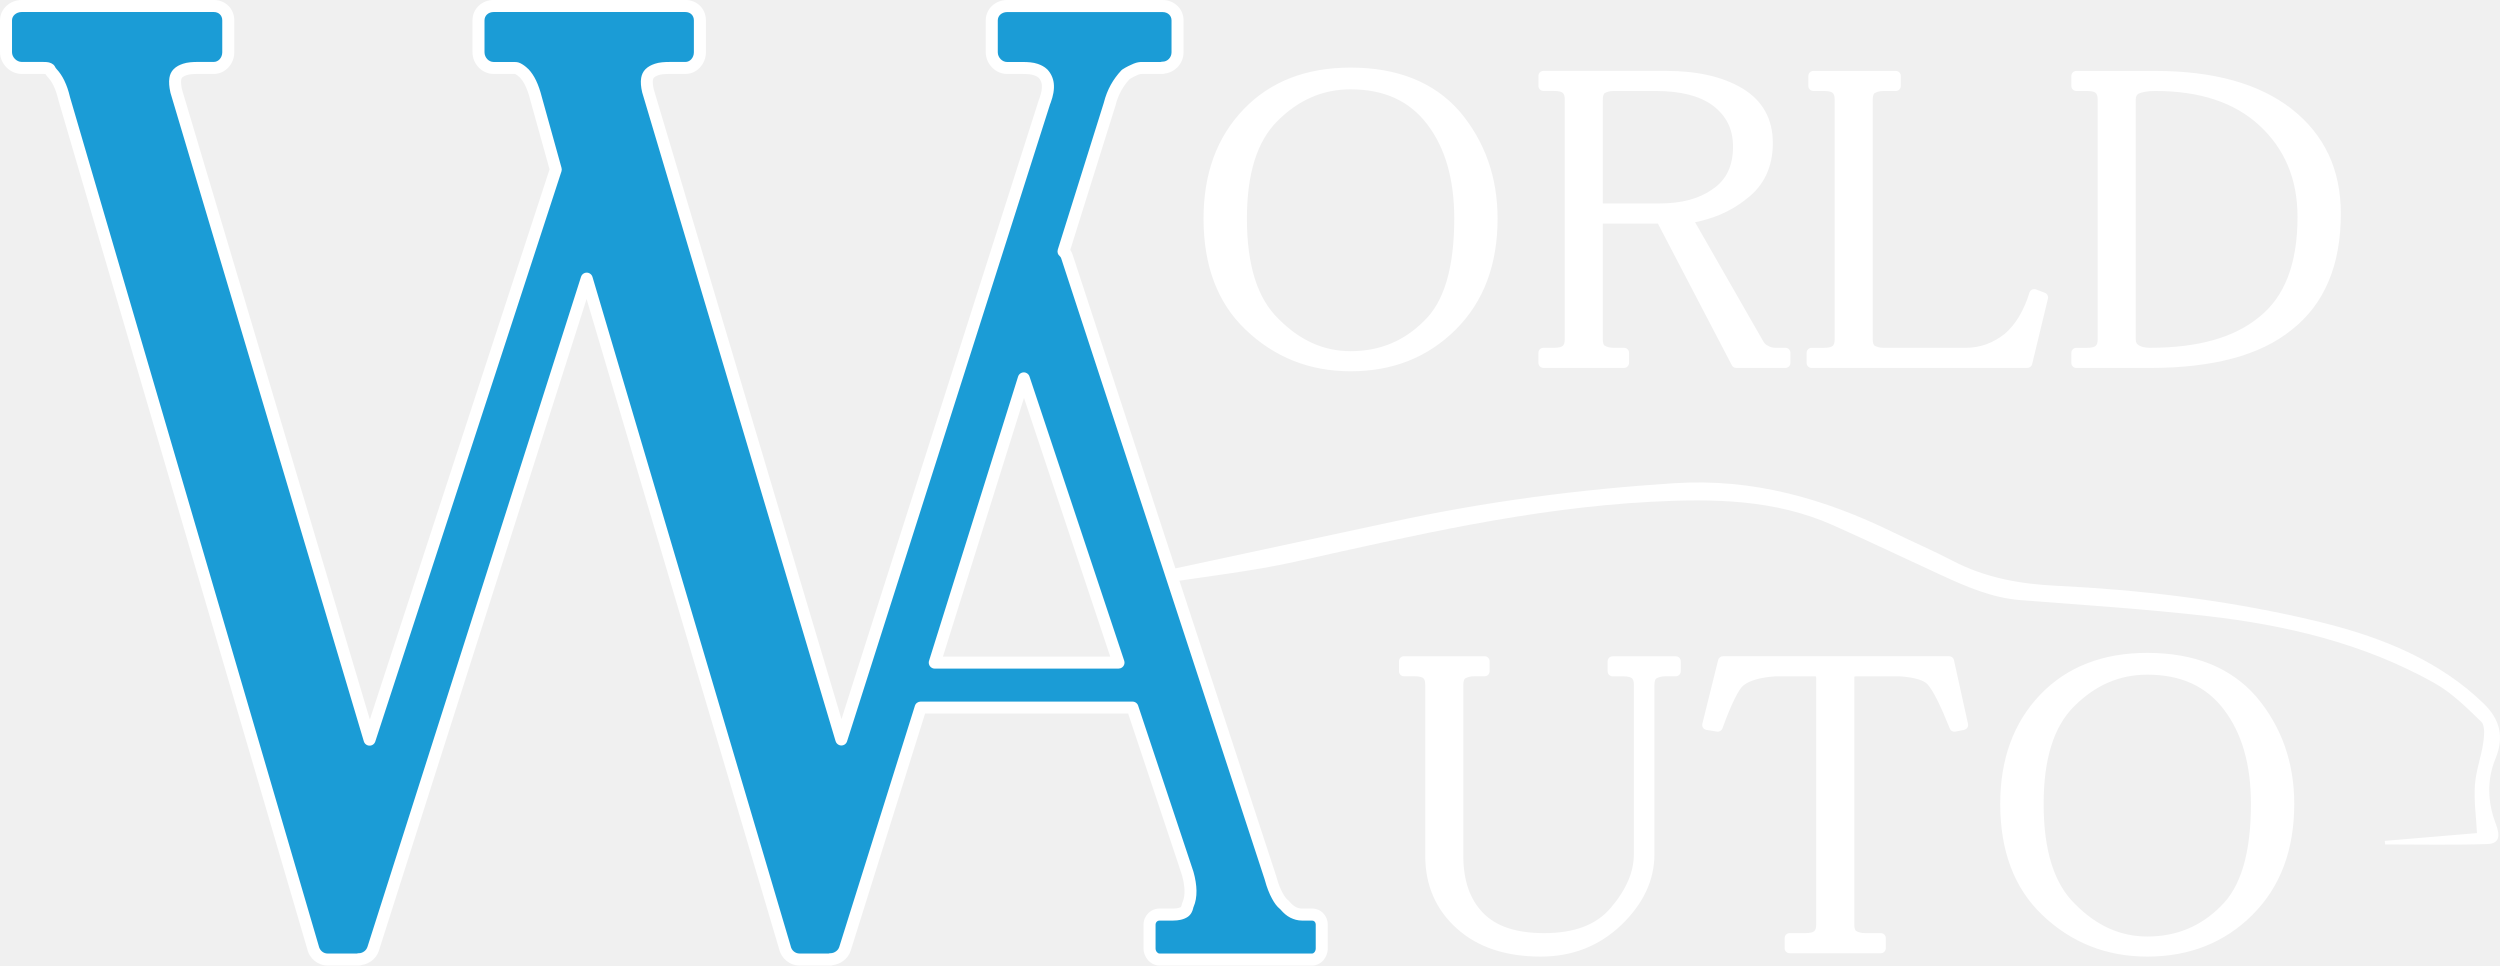
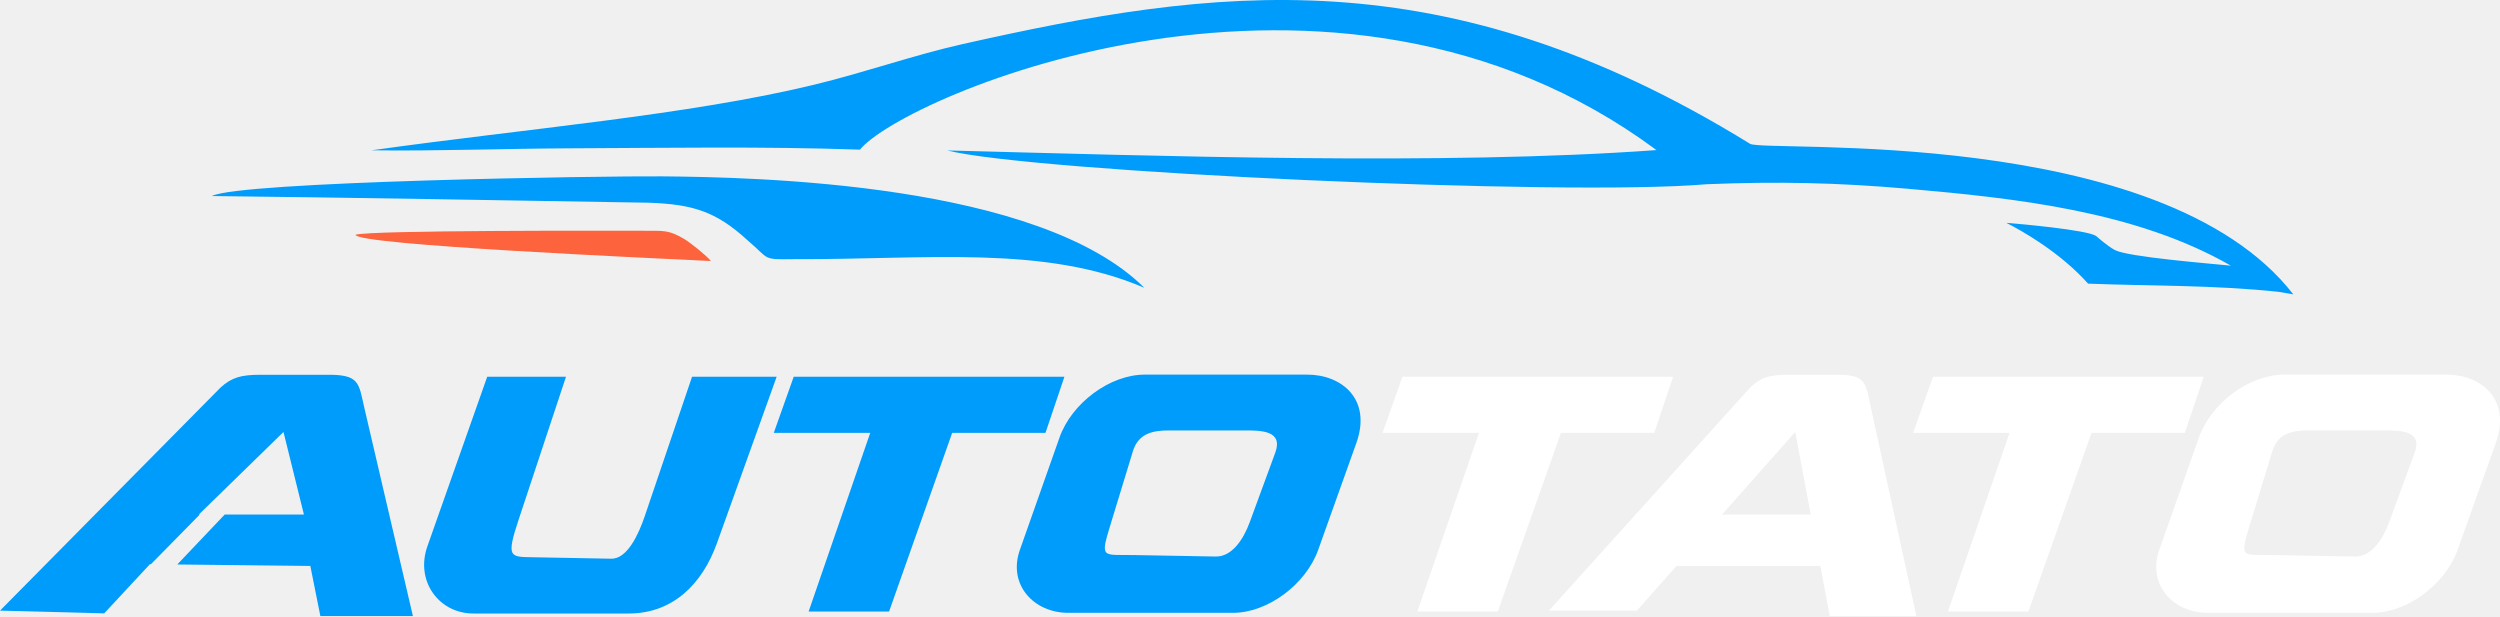
- <svg xmlns="http://www.w3.org/2000/svg" version="1.1" id="Слой_1" x="0px" y="0px" viewBox="-5117.4 -2037.2 12279.5 4742.5" enable-background="new -5117.4 -2037.2 12279.5 4742.5" xml:space="preserve">
-   <path fill="#FFFFFF" d="M617.9,762.8c368.1-79.7,736.7-157.1,1104.8-237.1c456.7-99.3,917.2-159.5,1383.9-189.5  c386.5-24.8,735.7,75.4,1076,241.7c96.8,47.3,196,89.7,291.4,139.6c161.6,84.5,334.2,114.2,513.2,122.8  c403,19.4,802.9,67.3,1197.2,155.7c257.4,57.7,508.9,135.4,731.2,287.1c59.8,40.8,117,87.2,168.8,138c76,74.4,99.7,160.9,55.6,267.9  c-43,104.2-39.3,214.4,1.6,320.9c23.8,62,15.5,96.6-41.1,98.6c-167.3,5.7-335,2-502.5,2c-0.7-5.8-1.4-11.7-2-17.5  c150.9-12.7,301.9-25.4,453.1-38.2c-4.3-81.1-15.5-158.8-10.3-235.4c4.8-69.7,30.6-137.6,40.9-207.2c5.1-34.2,9.6-85.2-9.1-103.5  c-71.7-70.2-145.9-143.4-231.9-191.6c-347-194.4-726.7-283.9-1115.8-328.4c-304.3-34.8-610.3-54.5-915.8-78.2  c-140.8-11-267-66.4-392.8-124.3c-175.7-80.8-350.1-164.3-526.6-243c-287.4-128.1-589.5-132-896.3-115.7  c-593.5,31.5-1169.1,166.2-1746.8,294.3c-215.1,47.7-435.3,71.5-659.5,107.2L617.9,762.8L617.9,762.8z" />
-   <path fill="#FFFFFF" d="M3113.5,1284.6h-51.8c-9.4,0-18,1.1-25.7,3.2c-6.7,1.9-13,4.5-19,8c-2.3,2.6-4,5.8-5.3,9.5l0,0.1  c-1.9,5.5-2.9,12.4-2.9,20.7v832.4c0,64-13.8,125.1-41.2,183.5c-27.2,57.8-67.7,112.4-121.4,164c-54,51.7-114.1,90.5-180.3,116.5  c-66.1,25.9-137.9,38.9-215.5,38.9c-85.7,0-163-11.5-231.7-34.3c-69.3-23.1-129.5-57.7-180.8-104l0,0.1  c-51.4-46.3-90.1-99.3-116-159c-25.9-59.6-38.8-125.4-38.8-197.3v-840.9c0-8.5-1-15.4-2.8-21c-1.5-4.3-3.6-7.9-6.3-10.7  c-3-2.7-7.5-4.9-13.5-6.6c-7.8-2.1-17.8-3.2-30.3-3.2h-51.5c-13.6,0-24.6-11-24.6-24.6v-49.2c0-13.6,11-24.6,24.6-24.6h396  c13.6,0,24.6,11,24.6,24.6v49.2c0,13.6-11,24.6-24.6,24.6H2123c-9.4,0-18,1.1-25.7,3.2c-6.7,1.9-13,4.5-19,8c-2.3,2.6-4,5.8-5.3,9.5  c-1.9,5.5-2.9,12.4-2.9,20.8V2167c0,60.5,8.2,114.1,24.5,160.8c16.1,46,40.1,85.5,72.1,118.6l0.1,0.1c31.6,32.8,72,57.6,121.3,74.2  c50.4,17,110.3,25.5,179.5,25.5c74.5,0,139-10.5,193.6-31.3c53.4-20.5,97.4-51.1,131.9-91.8l0.7-0.7c38.3-44.6,66.9-89,85.9-133.3  c18.8-43.5,28.1-87,28.1-130.4v-832.4c0-8.5-1-15.4-2.8-21c-1.5-4.3-3.6-7.9-6.3-10.7c-3-2.7-7.5-4.9-13.5-6.6  c-7.7-2.1-17.7-3.2-29.9-3.2h-51.8c-13.6,0-24.6-11-24.6-24.6v-49.2c0-13.6,11-24.6,24.6-24.6h310.1c13.6,0,24.6,11,24.6,24.6v49.2  C3138.1,1273.6,3127.1,1284.6,3113.5,1284.6L3113.5,1284.6L3113.5,1284.6z M4530.1,1547.9L4530.1,1547.9l-43,8.5  c-12.4,2.4-24.5-5-28.2-16.8c-22.3-55.8-42.5-101.8-60.8-138.1c-17.8-35.5-33.3-60.7-46.3-75.7l-0.9-1.1  c-8.5-9.7-23.1-17.9-43.8-24.5c-23.6-7.5-54.3-12.7-92-15.4h-215c-4.7,0-7.5,0.5-8.5,1.3c-0.7,0.8-1,3.2-1,7.1V2505  c0,8.3,0.9,15.3,2.8,20.8c1.2,3.6,2.8,6.7,4.8,9c6,3.5,12.5,6.3,19.3,8.1c7.7,2.1,16.3,3.2,25.7,3.2h77.5c13.6,0,24.6,11,24.6,24.6  v49.6c0,13.6-11,24.6-24.6,24.6H3673c-13.6,0-24.6-11-24.6-24.6v-49.6c0-13.6,11-24.6,24.6-24.6h77.5c12.3,0,22.3-1.1,29.9-3.2  c6.1-1.7,10.7-3.9,13.6-6.7c2.8-2.8,5-6.4,6.5-10.7c1.9-5.5,2.9-12.3,2.9-20.6V1293.1c0-4-0.4-6.3-1.1-7l-0.3-0.3  c-1.3-0.8-4.1-1.1-8.5-1.1h-189.3c-38,2.7-70.4,7.9-96.9,15.5v0.1c-25.6,7.3-45.7,16.9-60.4,28.5l-1,0.7  c-11.3,9.1-25.2,30.2-41.8,63.3c-18.1,36-38.5,85.3-61.2,147.7c-4.1,11.3-15.6,17.7-27,15.8l-51.8-8.4  c-13.4-2.2-22.5-14.8-20.3-28.2l0.4-1.9l77.5-313c2.8-11.2,12.8-18.7,23.8-18.7v-0.1h1110.6c12.5,0,22.9,9.4,24.4,21.5l68.6,310.8  c2.9,13.2-5.5,26.3-18.7,29.2L4530.1,1547.9L4530.1,1547.9L4530.1,1547.9L4530.1,1547.9z M5964.8,1384.5L5964.8,1384.5  c62.2,73.7,108.9,154.5,140,242.5c31.1,87.9,46.7,182.8,46.7,284.3c0,112.7-17,214.5-51,305.3c-34.2,91.3-85.6,171.2-154.3,239.6  l0.1,0c-68.3,68.3-145.7,119.5-232.2,153.9c-86.3,34.2-181.1,51.3-284.5,51.3c-100.5,0-193.9-17.2-280.2-51.4  c-86.2-34.2-164.9-85.4-236-153.5c-68.8-65.7-120.5-144.3-154.8-235.7c-34.2-90.8-51.3-194-51.3-309.6c0-109.9,16.3-209.5,49-299  c32.8-89.8,82-169,147.5-237.4c65.7-68.5,142.5-119.9,230.7-154.1c87.6-34.1,186-51.1,295.1-51.1c114.9,0,217,17.8,306.1,53.3  c89.8,35.8,166,89.5,228.8,161.2L5964.8,1384.5L5964.8,1384.5L5964.8,1384.5z M5791.3,2413.1L5791.3,2413.1  c48.5-46.6,85.1-111.2,109.8-193.7c25.1-84.2,37.7-186.8,37.7-308.1c0-96.8-11.1-183.9-33.4-261.2c-22.1-76.6-55.2-143.9-99.3-201.8  l-0.9-1.3c-43.3-56.6-95.8-99-157.6-127.4c-62.6-28.7-135.3-43-218-43c-68.5,0-132.7,13-192.5,39.1  c-60.2,26.2-116.5,65.7-168.8,118.5c-49,49.3-85.7,113.3-110.3,191.9c-25,79.9-37.5,175-37.5,285.3c0,115.8,13.2,215,39.6,297.5  c25.9,81.1,64.7,146.4,116.3,195.8l0.7,0.7c52.3,52.8,107.9,92.2,166.8,118.4c58.4,26,120.4,39,185.9,39  c71.4,0,137.1-12.5,197.1-37.3c60.1-24.8,114.9-62.2,164.3-112L5791.3,2413.1z" />
-   <path fill="#FFFFFF" d="M2051.7-1490.4c62.2,73.7,108.8,154.6,140,242.5c31.1,87.9,46.7,182.8,46.7,284.3c0,112.7-17,214.5-51,305.3  c-34.3,91.3-85.6,171.1-154.3,239.6l0,0c-68.3,68.2-145.6,119.5-232.2,153.9c-86.3,34.2-181.1,51.3-284.5,51.3  c-100.4,0-193.8-17.1-280-51.3c-86.3-34.2-165-85.4-236.1-153.5C931.4-484,879.8-562.6,845.4-654c-34.2-90.8-51.3-194-51.3-309.6  c0-220.7,65.5-399.8,196.5-536.4c65.7-68.5,142.5-119.9,230.6-154.1c87.7-34.1,186-51.1,295.1-51.1c114.9,0,217,17.8,306.2,53.4  c89.8,35.8,166,89.5,228.8,161.2L2051.7-1490.4L2051.7-1490.4z M1878.2-461.8L1878.2-461.8c48.5-46.6,85.1-111.2,109.7-193.7  c25.1-84.2,37.7-186.8,37.7-308.1c0-96.8-11.1-184-33.4-261.2c-22-76.6-55.2-143.9-99.3-201.8l-1-1.3  c-43.2-56.6-95.8-99-157.5-127.4c-62.7-28.7-135.3-43.1-218-43.1c-68.5,0-132.7,13-192.5,39.1c-60.3,26.2-116.5,65.8-168.9,118.6  c-48.9,49.3-85.7,113.3-110.3,191.8c-25,79.9-37.5,175-37.5,285.3c0,115.8,13.2,215,39.6,297.5c26,81.1,64.7,146.3,116.3,195.7  l0.6,0.7c52.4,52.8,108,92.2,166.8,118.4c58.4,26,120.4,39,185.9,39c71.4,0,137.2-12.4,197.2-37.2c60.1-24.8,114.9-62.2,164.2-112  L1878.2-461.8L1878.2-461.8z M3652.1-230L3652.1-230h-241.4c-10.3,0-19.1-6.3-22.8-15.3l-362-693.7h-270.7v569  c0,8.4,0.9,15.3,2.8,20.7c1.2,3.6,3,6.7,5.2,9.1c6,3.5,12.4,6.3,19.2,8.1c7.7,2.1,16.3,3.2,25.8,3.2h51.4c13.6,0,24.6,11,24.6,24.6  v49.6c0,13.6-11,24.6-24.6,24.6h-396c-13.6,0-24.6-11-24.6-24.6v-49.6c0-13.6,11-24.6,24.6-24.6h51.8c12.3,0,22.4-1.1,30.1-3.2  c6-1.7,10.5-3.8,13.2-6.4l1-0.9c2.4-2.6,4.4-6,5.8-10.1c1.9-5.5,2.9-12.4,2.9-20.6v-1178.8c0-8.4-1-15.3-2.9-20.8  c-1.6-4.5-3.9-8.3-6.8-11.2c-2.7-2.6-7.1-4.8-13.1-6.4c-7.7-2.1-17.8-3.2-30.1-3.2h-51.8c-13.6,0-24.6-11-24.6-24.6v-49.3  c0-13.6,11-24.6,24.6-24.6h602.9c76.2,0,145.4,7.1,207.6,21.3c62.8,14.3,118.3,35.8,166.5,64.6c49.6,29.7,87,67.1,112.1,112.1  c25.1,45,37.6,97.1,37.6,156.2c0,58.6-10.8,110.9-32.5,156.9c-21.6,45.9-54,85.2-97.2,117.8c-39.2,31.8-82.8,57.7-130.9,77.8  c-37.8,15.8-78.3,28-121.4,36.7l327.2,571.3c0.5,0.8,0.9,1.7,1.3,2.5c4.6,8.6,9.1,15.6,13.5,20.9c3.3,4,6.1,6.6,8.4,7.6  c1.3,0.6,2.5,1.3,3.6,2.1c13,8,25.6,12.2,37.9,12.2h51.8c13.6,0,24.6,11,24.6,24.6v49.6C3676.7-241,3665.7-230,3652.1-230  L3652.1-230L3652.1-230z M3293.9-1107.8L3293.9-1107.8c33.6-22.2,58.8-50.5,75.5-84.9c17-35,25.5-76.8,25.5-125.3  c0-42.8-8.5-80.9-25.3-114.5c-16.9-33.5-42.4-63-76.4-88.2l0,0c-31.9-22.9-70.8-40.2-116.6-51.8c-46.8-11.8-100.7-17.8-161.8-17.8  h-206.5c-9.5,0-18.1,1.1-25.8,3.2c-6.8,1.9-13.1,4.5-19,8c-2.3,2.7-4,5.8-5.3,9.4c-1.9,5.4-2.8,12.4-2.8,20.9v511h276.6  c55.4,0,105-5.9,148.8-17.7c43.1-11.6,80.6-28.9,112.4-51.8L3293.9-1107.8z M4941.2-568.7L4941.2-568.7l-77.1,319.9  c-2.8,11.2-12.8,18.8-23.8,18.8v0.1H3781c-13.6,0-24.6-11-24.6-24.6v-49.6c0-13.6,11-24.6,24.6-24.6h60.3c12.3,0,22.3-1.1,30.1-3.2  c6-1.7,10.4-3.8,13.1-6.4l1-0.9c2.4-2.6,4.4-6,5.8-10.1c1.9-5.5,2.9-12.4,2.9-20.6v-1178.8c0-8.4-1-15.3-2.9-20.8  c-1.6-4.5-3.9-8.3-6.8-11.2c-2.8-2.6-7.1-4.8-13.1-6.4c-7.8-2.1-17.8-3.2-30.1-3.2h-51.8c-13.6,0-24.6-11-24.6-24.6v-49.3  c0-13.6,11-24.6,24.6-24.6h404.9c13.6,0,24.6,11,24.6,24.6v49.3c0,13.6-11,24.6-24.6,24.6h-60.3c-9.5,0-18.1,1.1-25.8,3.2  c-6.8,1.9-13.2,4.6-19.2,8.1c-2.2,2.5-3.9,5.6-5.2,9.3c-1.9,5.4-2.8,12.4-2.8,20.9v1178.8c0,8.4,0.9,15.3,2.8,20.7  c1.2,3.6,3,6.7,5.2,9.1c6,3.5,12.3,6.3,19.1,8.1c7.7,2.1,16.3,3.2,25.8,3.2h404.5c34.7,0,67.9-5.7,99.6-17  c31.8-11.4,62.5-28.7,92-51.9l0.2-0.1c26.2-22.9,49.3-50.9,69.2-84c20.5-34,37.6-73.4,51.3-118c4-12.9,17.7-20.2,30.7-16.2l44.9,17  C4938.7-594.3,4945-581,4941.2-568.7L4941.2-568.7L4941.2-568.7z M6139.8-1501.1L6139.8-1501.1c79.8,62.6,139.8,136.7,180,222.1  c40.4,85.9,60.5,182.8,60.5,290.8c0,126.8-20,237.8-60.2,332.9c-40.3,95.8-100.9,175.2-181.5,238.3  c-77.3,62.8-174.3,109.7-291,140.8c-115.5,30.8-250.3,46.3-404.5,46.3h-361.9c-13.6,0-24.6-11-24.6-24.6v-49.6  c0-13.6,11-24.6,24.6-24.6h51.8c12.3,0,22.4-1.1,30.1-3.2c6-1.7,10.4-3.8,13.1-6.4l0.1-0.1c2.8-2.8,5.1-6.4,6.7-10.9  c1.9-5.5,2.9-12.4,2.9-20.6v-1178.8c0-8.4-1-15.3-2.9-20.8c-1.6-4.5-3.9-8.3-6.8-11.2c-2.8-2.6-7.1-4.8-13.1-6.4  c-7.7-2.1-17.8-3.2-30.1-3.2h-51.8c-13.6,0-24.6-11-24.6-24.6v-49.3c0-13.6,11-24.6,24.6-24.6h387.6c142.8,0,269.8,15.5,381.1,46.3  c112.3,31.1,208.3,77.8,288.3,140L6139.8-1501.1z M5980.5-481.1L5980.5-481.1c61.7-49.3,108.2-114.2,139.3-194.6  c31.8-82.2,47.8-180.9,47.8-296c0-93-15.8-177.2-47.5-252.3c-31.6-75-79.1-141.5-142.4-199.4l0,0c-60.6-55.3-133.2-97-217.5-124.8  c-85-28.1-182.1-42.1-291.3-42.1c-18.6,0-35,1.3-49.3,3.8l-0.8,0.1c-12.7,2.3-23.5,5.5-32.7,9.5c-4.2,3-7.4,6.5-9.5,10.5  c-2.4,4.6-3.6,10.5-3.6,17.5v1178.8c0,7.1,1.2,12.9,3.5,17.5c2.3,4.3,5.8,8,10.7,11c6.4,4.1,14.1,7.2,23,9.3  c9.4,2.2,20.4,3.4,33,3.4c118.3,0,222.3-12.7,311.9-38.1c88.5-25.1,163-62.7,223.5-112.7L5980.5-481.1L5980.5-481.1L5980.5-481.1z" />
-   <path fill="#1B9CD6" d="M1327.4,2454.9h-49.8c-15.8,0-30.2-4.4-43.2-10.8c-13.5-6.7-26.5-17.8-38.9-32.2c-2.1-2.4-4.4-4.9-6.9-6.9  c-11.2-8.8-22-23.6-32.4-43c-12-22.3-23-48.7-32.9-86.2h0L122.9-777.8c-3.4-10.2-9.3-18.3-16.8-24.2l225.3-718.9  c0.6-1.9,1.2-3.7,1.7-5.7c7.3-29,17.8-55.9,31.5-80.8c12.7-22.8,28.4-44.2,47.1-64.3c18.3-12,35.1-19.7,50.3-26  c12-5,21.6-5.9,28.8-5.9h102.2l-0.2-1.6c40.8,0,73.6-34.6,73.6-75.4v-156.7c0-40.8-32.6-70.6-73.3-70.6h-763.9  c-40.8,0-75.3,29.8-75.3,70.6v156.7c0,40.8,34.5,77,75.3,77h76.1c25.4,0,46.9,1.5,64.6,7.6c14.5,5,26.4,11.1,35.6,20  c13.5,14.3,21.4,32.1,23.7,51c2.8,23.3-2,50.7-14.3,84h0.1l-1.5,2.8l-998.1,3133.2l-949.5-3185.2c-5.7-24.2-7.3-44.1-4.7-59.8  c1.8-10.8,6-19.6,12.7-26.5c8.9-9.2,20.5-14.8,34.8-19.7c17-5.9,38.6-7.3,64.5-7.3h76.1c40.8,0,71.3-36.2,71.3-77v-156.7  c0-40.8-30.6-70.6-71.3-70.6h-942.1c-40.8,0-74.1,29.8-74.1,70.6v156.7c0,40.8,33.3,77,74.1,77h102.1c5.2,0,11,0.1,17.3,3.3  c9.8,5,20.1,12.3,31,23.3l0.2-0.1c11.7,12.4,22.2,27.9,31.5,47.2c10.4,21.5,19.3,47.1,26.8,77.4l0-0.1l96.7,347.6l-914.8,2800.7  l-949.7-3185.4c-5.5-24.8-7.1-45-4.5-60.9c1.7-10.8,5.8-19.4,12.3-26.1c8.9-9.2,20.5-14.7,34.8-19.7c17-5.9,38.6-7.3,64.6-7.3h77.1  c40.8,0,71.3-36.2,71.3-77v-156.7c0-40.8-30.6-70.6-71.3-70.6h-943.2c-40.8,0-77.2,29.8-77.2,70.6v156.7c0,40.8,36.4,77,77.2,77  h102.1c13.8,0,23.7,0.1,30,3.3c2.2,1.2,4,2,5.4,4.2c3.3,6.9,7.6,13.1,13.2,19c11.6,12.4,22.3,28,31.8,47.5  c10.5,21.5,19.3,46.7,26.1,75.9l1.1,4.3l1220.9,4166.1c7.1,33.3,36.8,58.9,72.2,58.9h153.4v-1.7c29.2,0,60-20,70-51.3l1049.1-3291.5  l973.3,3285.8c7.2,33.2,36.7,58.8,72.1,58.8h152.3v-1.5c29.2,0,61-19.9,70.8-51.5l371.6-1184.5H445.1l271,813.9  c17.9,63.8,18.6,114.8,2,153.3c-1.5,3.4-2.6,7-3.4,10.8c-2.3,11.3-7.4,20.8-15.2,25.9c-11.8,7.8-30.1,12.8-54.9,12.8h-66.8  c-26.3,0-48.9,21.1-48.9,50.2v116.2c0,29,22.5,54.5,48.9,54.5h749.6c26.3,0,47.3-25.4,47.3-54.5v-116.2  C1374.7,2476.1,1353.7,2454.9,1327.4,2454.9L1327.4,2454.9z M-526,1217.4L-526,1217.4L-88.6-178.8l465.3,1396.2H-526L-526,1217.4z" />
-   <path fill="#FFFFFF" d="M1327.4,2484.5h-49.8c-10.4,0-20.5-1.5-30.2-4c-9.4-2.5-18.1-5.9-26.2-9.9c-0.6-0.3-1.1-0.6-1.7-0.9  c-8.3-4.3-16.3-9.7-24-16.1c-7.6-6.4-15.1-13.9-22.4-22.4c-0.7-0.8-1.4-1.6-2.1-2.3l-0.6-0.6c-0.4-0.3-0.8-0.6-1.2-1  c-7.3-5.9-14.1-13.2-20.5-21.6c-6.4-8.5-12.6-18.4-18.6-29.7c-6.5-12-12.7-25.2-18.7-40.8c-5.6-14.5-11-30.7-16-49.3  c-0.3-0.9-0.6-1.8-0.8-2.8L94.9-768.5l0,0c-0.8-2.4-1.7-4.3-2.8-5.9c-1.3-1.9-2.7-3.4-4.2-4.6c-9.7-7.8-13.2-20.5-9.7-31.7l-0.1,0  l225.3-718.9c0.2-0.8,0.5-1.5,0.8-2.2l0.1-0.3c0.3-0.8-0.2,0.5,0.3-1.6l0.3-1.1c3.9-15.2,8.6-30,14.2-44.3  c5.7-14.5,12.3-28.6,19.9-42.3c7-12.6,14.8-24.7,23.3-36.3c8.5-11.6,17.9-22.9,28-33.8c1.7-1.8,3.5-3.3,5.4-4.6l0,0  c9.7-6.3,19.5-11.8,29.3-16.7c9.8-4.9,18.2-8.6,25.8-11.8c0.6-0.2,1.1-0.5,1.7-0.6c7.8-3.1,14.6-5,20.6-6c6.8-1.2,12.7-1.6,17.8-1.6  h92.6c1.7-0.6,3.4-1,5.2-1.2c1.4-0.2,2.8-0.3,4.2-0.3v0c12,0,22.8-5.1,30.7-13.2c8.2-8.4,13.3-20.1,13.3-32.7v-156.7  c0-11.8-4.5-21.9-11.9-29c-7.9-7.5-19.1-12-31.9-12h-763.9c-13.1,0-25,4.7-33.4,12.5c-7.6,7.1-12.3,17-12.3,28.5v156.7  c0,12.6,5.5,24.6,14.1,33.5c8.3,8.5,19.6,14,31.6,14h76.1c13.2,0,25.8,0.4,38.2,1.7c13.1,1.4,25.1,3.7,36,7.5c0.5,0.2,1,0.4,1.5,0.5  c8.3,2.9,15.9,6.2,23,10.1c8.1,4.5,15.4,9.7,22,16c0.4,0.4,0.7,0.7,1,1c8.9,9.4,16,20,21.2,31.3c5.4,11.5,8.8,23.8,10.3,36.4  c1.7,14.5,1.1,29.9-1.7,46.7c-2.6,15-7,31-13.2,48.3c-0.7,2.7-1.8,5.2-3.1,7.5L-956.8,1604c-4.9,15.5-21.4,24-36.9,19.1  c-9.6-3-16.6-10.6-19.3-19.6l-0.1,0l-949.5-3185.2c-0.2-0.6-0.3-1.1-0.5-1.7c-3.2-13.5-5.2-26-6.1-37.5c-1-12.2-0.6-23.4,1.1-33.6  c1.3-8.1,3.7-15.7,7-22.7c3.5-7.4,8.1-13.9,13.6-19.6c6.6-6.8,14.1-12.2,22.4-16.8c7.5-4.1,15.3-7.3,23.8-10.2l0.1,0l0-0.1  c10.6-3.7,22.4-5.9,35.5-7.3c12.5-1.3,25.2-1.7,38.6-1.7h76.1c11.3,0,21.3-5,28.7-12.9c8.2-8.9,13.1-21.2,13.1-34.5v-156.7  c0-12.1-4.3-22.4-11.5-29.5c-7.3-7.3-17.9-11.6-30.3-11.6h-942.1c-12.9,0-24.5,4.6-32.5,12.3c-7.4,7.1-12,17.1-12,28.8v156.7  c0,12.8,5.3,24.9,13.8,33.8c8,8.3,18.9,13.7,30.7,13.7h102.1c3.5,0,7.4,0,12.5,0.8c5.6,0.8,11.7,2.5,18.2,5.9l0.1,0l0,0  c6.1,3.2,12.5,7.1,19.1,12c5.4,4,10.9,8.6,16.4,14c1.3,1,2.5,2,3.6,3.2l0,0c6.9,7.3,13.4,15.5,19.6,24.8c6.1,9.1,11.7,19,16.9,29.8  c5.6,11.5,10.8,24.4,15.8,38.7c4.6,13.4,8.8,27.5,12.5,42.2c0.3,0.9,0.6,1.9,0.8,2.8l96.3,346.2c1.6,5.8,1.4,11.6-0.4,17l0,0  L-3274.1,1605c-5,15.5-21.7,23.9-37.1,18.9c-9.6-3.1-16.5-10.7-19.1-19.6h0L-4280-1581.1c-0.4-1.4-0.7-2.8-0.9-4.2  c-2.9-13.3-4.7-25.2-5.5-35.8c-0.9-12.3-0.6-23.5,1.1-33.9c1.3-8.2,3.6-15.7,6.8-22.5c3.4-7.3,7.9-13.7,13.5-19.5  c6.8-7,14.2-12.4,22.4-16.9c7-3.8,15-7,23.8-10.1l0.1,0l0-0.1c10.6-3.6,22.5-5.9,35.6-7.2c12.5-1.3,25.2-1.7,38.5-1.7h77.1  c11.3,0,21.3-5,28.7-12.9c8.2-8.9,13.1-21.2,13.1-34.5v-156.7c0-12.1-4.3-22.4-11.5-29.5c-7.3-7.3-17.9-11.6-30.3-11.6h-943.2  c-13.5,0-26.1,4.9-35,13c-7.7,7.1-12.7,16.8-12.7,28v156.7c0,12.3,5.7,24,14.5,32.9c8.9,8.9,20.8,14.6,33.1,14.6h102.1  c7.5,0,13.9,0,20.2,0.6c8.6,0.7,16.2,2.5,23.3,6.1c0.6,0.3,1.2,0.6,1.7,1c5.3,2.9,10,5.6,15.1,13.6c1,1.5,1.8,3.1,2.4,4.7  c0.7,1.2,1.5,2.6,2.6,4.1c1.4,2.1,3,4,4.7,5.8c6.8,7.3,13.4,15.5,19.7,24.9c6.2,9.3,12,19.2,17.2,29.9c0.4,0.8,0.7,1.5,1,2.3  c5.6,11.6,10.5,23.7,14.8,36.1c4.6,13.3,8.7,27.9,12.5,43.9l0.1,0.4l0.8,2.9l1220.8,4165.5c0.2,0.7,0.4,1.4,0.5,2.1l0.1,0  c2.2,10.2,7.9,19.2,15.7,25.6c7.5,6.2,17.2,9.9,27.6,9.9h143.5c3.1-1.1,6.4-1.7,9.9-1.7c0.6,0,1.3,0,1.9,0.1  c8.1-0.4,16.6-3.6,23.9-9c7.3-5.3,13.1-12.8,16-21.8c0.3-0.8,0.6-1.7,0.9-2.5l1048.3-3289.1c4.9-15.5,21.4-24,36.9-19.1  c9.7,3.1,16.7,10.7,19.3,19.7l0,0l973.3,3285.8c0.2,0.7,0.4,1.4,0.5,2.1l0,0c2.2,10.2,7.9,19.3,15.7,25.6c7.5,6.1,17.1,9.8,27.5,9.8  h143.1c2.9-1,6-1.5,9.3-1.5c9,0,18.6-3.3,26.7-9.2c7.3-5.3,13.2-12.7,16-21.5l371.6-1184.5c3.9-12.6,15.6-20.7,28.1-20.7v0H445.1  c14,0,25.8,9.8,28.8,22.9L744,2242.9l0.4,1.3l0.1,0c9.6,34.2,14.6,65.5,15,93.7c0.4,29.8-4.3,56.2-14.2,79.2c-0.6,1.5-1,2.3-1.1,2.5  c-0.2,0.5-0.4,1.4-0.6,2.6c-0.1,0.6-0.3,1.2-0.4,1.8c-1.8,8.2-4.8,15.9-8.7,22.7c-4.8,8.1-11,15-18.6,20c-9,5.9-20,10.7-33.1,13.7  c-11.2,2.6-23.9,4.1-38.1,4.1h-66.8c-5.3,0-10.2,2.1-13.7,5.7c-3.5,3.6-5.7,8.8-5.7,15v116.2c0,7.2,2.7,13.8,7,18.6  c3.5,3.9,7.9,6.3,12.3,6.3h749.6c4,0,7.9-2.2,11-5.8c4.2-4.8,6.8-11.7,6.8-19.2v-116.2c0-6.5-2.1-11.9-5.5-15.5  C1336.7,2486.4,1332.4,2484.5,1327.4,2484.5L1327.4,2484.5z M1277.7,2425.4h49.8c21.6,0,41.2,8.9,55.2,23.8  c13.4,14.2,21.6,33.7,21.6,55.9v116.2c0,21.9-8.1,42.5-21.3,57.7c-14,16.1-33.5,26.3-55.5,26.3H577.8c-21.8,0-41.8-10.2-56.2-26.2  c-13.6-15.2-22.2-35.8-22.2-57.8v-116.2c0-22.3,8.7-41.8,22.5-56c14.5-14.8,34.4-23.7,55.9-23.7h66.8c9.7,0,18-0.9,24.7-2.5  c6.1-1.4,10.8-3.3,14-5.4l0.4-0.7c0.8-1.4,1.5-3.2,2-5.3l0.3-1.4c0.5-2.5,1.3-5.3,2.2-8.3c1.1-3.4,2.1-6.1,2.9-8.1  c6.7-15.5,9.9-33.9,9.6-55.2c-0.3-22.8-4.6-49-12.9-78.5l0,0l-263.8-792.3h-997.6l-365.1,1163.8c-6.8,21.7-20.6,39.3-37.6,51.8  c-15,10.9-32.6,17.8-50.2,19.9c-3.4,1.4-7.1,2.1-11.1,2.1h-152.3c-24.4,0-46.9-8.7-64.6-23.2c-18-14.6-31-35.1-36.1-58.3  l-945.6-3192.4l-1019.2,3197.9c-0.2,0.8-0.4,1.6-0.6,2.4c-6.8,21.5-20.5,39.1-37.4,51.5c-14.4,10.6-31.4,17.4-48.6,19.6  c-3.7,1.7-7.8,2.6-12.1,2.6h-153.4c-24.5,0-47-8.8-64.8-23.3c-18-14.7-31-35.3-36.1-58.6L-4829-1540.3c-0.2-0.5-0.3-1-0.5-1.6  l-0.7-2.8c-0.2-0.7-0.4-1.5-0.6-2.3c-3.1-13.3-6.7-25.9-10.8-37.9c-3.8-11.1-7.8-21-11.9-29.6c-0.4-0.7-0.8-1.4-1.1-2.1  c-4.3-8.8-8.7-16.5-13.1-23c-4.3-6.4-8.9-12.1-13.7-17.3c-3.9-4.1-7.3-8.2-10.2-12.4c-1-1.4-2-2.9-2.9-4.5c-3.6-0.2-8.4-0.2-14-0.2  h-102.1c-28.4,0-55.2-12.4-74.7-31.9c-19.5-19.5-32-46.1-32-74.6v-156.7c0-28.7,12.5-53.5,32-71.4c19.7-18,46.5-28.7,74.7-28.7  h943.2c28.5,0,53.7,10.7,71.8,28.6c18.2,18,29,42.9,29,71.5v156.7c0,28.3-10.9,55-29.1,74.6c-18.1,19.5-43.1,31.9-71.8,31.9h-77.1  c-12.6,0-23.7,0.3-32.8,1.2c-8.4,0.9-15.8,2.2-22.3,4.5l0-0.1c-5.4,1.9-10.4,3.9-14.9,6.4c-3.4,1.9-6.2,3.8-8.4,6  c-0.9,1-1.7,2.2-2.4,3.6c-0.9,1.9-1.5,4.1-1.9,6.6c-0.9,5.5-1,12.2-0.4,20.3c0.6,8.5,2,17.8,4.2,27.7l922.7,3094.9l882.7-2702.6  l-93.7-336.8c-0.4-1-0.6-2-0.9-3c-3.6-14.7-7.4-27.8-11.5-39.4c-4-11.5-8.4-22.2-13.2-32.2c-4.1-8.5-8.4-16-12.8-22.6  c-3.6-5.4-7.4-10.3-11.4-14.8c-0.7-0.6-1.4-1.2-2-1.9c-4.3-4.4-8.4-7.9-12.4-10.9c-3.7-2.7-7.3-5-10.9-6.8c0,0,0,0,0,0  c-0.7-0.1-2.3-0.1-4-0.1h-102.1c-28.6,0-54.4-12.4-73.2-31.9c-18.8-19.5-30.4-46.2-30.4-74.6v-156.7c0-28.6,11.6-53.5,30.5-71.5  c18.9-18,44.8-28.6,73.1-28.6h942.1c28.5,0,53.7,10.7,71.8,28.6c18.1,18,29,42.9,29,71.5v156.7c0,28.3-10.9,55-29.1,74.6  c-18,19.5-43.1,31.9-71.8,31.9h-76.1c-12.5,0-23.5,0.3-32.6,1.2c-8.4,0.9-15.9,2.3-22.4,4.5l0-0.1c-5.8,2-10.8,4-14.9,6.3  c-3.2,1.8-6,3.8-8.4,6.1c-1.2,1.2-2.1,2.5-2.8,3.9c-0.9,1.8-1.5,4.1-2,6.8c-0.9,5.4-1,12-0.4,19.8c0.6,8.2,2.2,17.4,4.5,27.7  l921.9,3092.8L-15.3-1545c0.6-2.5,1.5-5,2.8-7.3l0.2-0.4c5.2-14.4,8.8-27.3,10.8-39c1.9-11.1,2.3-21,1.3-29.8  c-0.8-6.5-2.5-12.8-5.2-18.6c-2.5-5.4-5.9-10.5-10.1-15.1c-2.5-2.3-5.5-4.4-9-6.3c-4.1-2.2-8.7-4.2-13.9-6l-1.3-0.4  c-6.8-2.3-14.4-3.8-22.8-4.7c-9.1-1-20-1.3-32.2-1.3h-76.1c-28.5,0-54.7-12.5-73.8-32c-19-19.4-31-46.1-31-74.5v-156.7  c0-28.7,12-53.5,31-71.4c19.2-18,45.5-28.7,73.8-28.7h763.9c28.3,0,54.1,10.7,72.8,28.7c18.7,17.9,30.1,42.8,30.1,71.4v156.7  c0,28.4-11.5,54.6-30.2,73.8c-16.1,16.5-37.5,27.7-61.4,30.5c-3.5,1.4-7.3,2.2-11.3,2.2H490.9c-2.1,0-4.6,0.1-7.4,0.6  c-2.8,0.5-5.9,1.3-9,2.5l-1.1,0.5c-7.6,3.2-15.2,6.5-22.1,10c-6.2,3.1-13,6.9-20.4,11.6c-7.6,8.4-14.7,16.9-21.1,25.7  c-7.2,9.9-13.7,19.9-19.3,30c-6.1,11-11.6,22.8-16.5,35.2c-4.7,11.9-8.6,24.3-11.9,37.3l-0.3,1.3l-1.7,5.6c-0.1,0.5-0.3,1.1-0.5,1.6  L139.4-809.4l1.1,1.6c4.4,6.3,7.9,13.3,10.4,20.9l0,0l1000,3052.3c0.4,1,0.7,1.9,0.9,2.9c4.7,17.8,9.6,32.7,14.6,45.7  c4.9,12.6,10.2,23.7,15.7,34.1c4.6,8.5,9.2,15.9,13.8,22c3.7,5,7.2,8.8,10.3,11.4l0.4,0.3c2.5,2,4.7,4,6.6,5.9  c1.6,1.6,3,3.3,4.4,4.9c5.1,5.9,10.3,11.2,15.7,15.7c4.3,3.6,8.6,6.6,12.7,8.8c0.5,0.2,0.9,0.4,1.4,0.7c4.9,2.5,9.9,4.5,14.8,5.8  C1267.2,2424.7,1272.2,2425.4,1277.7,2425.4L1277.7,2425.4z M-553.6,1206.9l436.8-1394.4c4.8-15.5,21.4-24.2,36.9-19.4  c10.2,3.2,17.4,11.3,19.8,20.9l464.6,1394.2c5.1,15.4-3.3,32-18.7,37.1c-3.1,1-6.2,1.5-9.2,1.5v0.1H-526  c-16.3,0-29.5-13.2-29.5-29.5C-555.5,1213.7-554.9,1210.2-553.6,1206.9L-553.6,1206.9z M-87.7-83l-398.2,1270.9h821.7L-87.7-83  L-87.7-83z" />
+ <svg xmlns="http://www.w3.org/2000/svg" width="300" height="74" viewBox="0 0 300 74" fill="none">
+   <path fill-rule="evenodd" clip-rule="evenodd" d="M198.774 18.008C173.229 19.875 138.495 18.691 113.664 18.052C123.811 20.636 187.615 23.59 204.81 22.107C213.264 21.758 220.594 21.917 228.984 22.655C241.908 23.793 256.297 25.331 267.7 31.878C265.224 31.626 255.379 30.844 253.794 30.008C252.863 29.516 251.516 28.306 251.516 28.306C250.36 27.578 242.3 26.86 240.751 26.74C242.606 27.671 247.233 30.288 250.57 34.037C258.507 34.343 265.472 34.186 273.418 35.019L275.2 35.327C259.309 14.849 211.713 18.307 210.005 17.254C173.156 -5.457 145.727 -1.502 115.436 5.308C109.685 6.601 103.821 8.682 97.677 10.171C82.655 13.812 63.001 15.456 44.578 18.037C52.43 18.142 60.513 17.83 68.397 17.798C80.03 17.751 91.571 17.555 103.2 17.957C108.262 11.634 159.805 -10.87 198.774 18.008ZM89.676 28.808C92.455 31.167 91.371 31.143 95.255 31.099C111.13 31.163 125.241 29.35 137.321 34.537C124.684 21.941 90.789 21.262 79.446 21.162C72.457 21.1 28.635 21.774 25.424 23.525C41.055 23.691 62.349 24.07 77.941 24.327C83.058 24.526 85.881 25.326 89.676 28.808Z" fill="#009CFB" />
+   <path fill-rule="evenodd" clip-rule="evenodd" d="M42.669 28.165C42.568 29.412 79.121 31.011 85.297 31.323C84.895 30.756 82.848 29.121 82.171 28.716C80.276 27.582 79.712 27.697 77.229 27.692C72.882 27.685 44.687 27.609 42.669 28.165Z" fill="#FD633D" />
+   <path fill-rule="evenodd" clip-rule="evenodd" d="M231.965 45.208H264.449L262.175 51.948H250.979L243.405 73.388H233.751L241.144 51.948H229.569L231.965 45.208Z" fill="white" />
+   <path fill-rule="evenodd" clip-rule="evenodd" d="M168.294 45.208H200.778L198.504 51.948H187.308L179.734 73.388H170.08L177.474 51.948H165.898L168.294 45.208Z" fill="white" />
+   <path fill-rule="evenodd" clip-rule="evenodd" d="M95.246 45.208H127.73L125.456 51.948H114.26L106.687 73.388H97.032L104.426 51.948H92.851L95.246 45.208Z" fill="#009CFB" />
+   <path fill-rule="evenodd" clip-rule="evenodd" d="M274.09 44.954H293.599C297.755 44.954 301.361 47.924 299.495 53.152L294.913 65.983C293.432 70.134 288.847 73.54 284.691 73.54H264.919C260.763 73.54 257.648 70.14 259.115 65.983L263.868 52.51C265.334 48.354 269.934 44.954 274.09 44.954ZM277.033 51.653H286.09C288.02 51.653 290.747 51.639 289.757 54.331L286.701 62.654C285.916 64.792 284.539 66.817 282.611 66.783L272.774 66.607C268.898 66.538 268.718 67.114 270.08 62.654L272.677 54.151C273.342 51.972 275.103 51.653 277.033 51.653Z" fill="white" />
+   <path fill-rule="evenodd" clip-rule="evenodd" d="M137.36 44.954H156.869C161.025 44.954 164.631 47.924 162.765 53.152L158.183 65.983C156.702 70.134 152.117 73.54 147.962 73.54H128.189C124.033 73.54 120.919 70.14 122.385 65.983L127.138 52.51C128.604 48.354 133.205 44.954 137.36 44.954ZM140.303 51.653H149.361C151.29 51.653 154.017 51.639 153.028 54.331L149.971 62.654C149.186 64.792 147.809 66.817 145.881 66.783L136.045 66.607C132.168 66.538 131.988 67.114 133.35 62.654L135.947 54.151C136.612 51.972 138.373 51.653 140.303 51.653Z" fill="#009CFB" />
+   <path fill-rule="evenodd" clip-rule="evenodd" d="M93.199 45.208L86.029 65.191C84.268 70.096 80.734 73.62 75.442 73.62H56.806C52.65 73.62 49.82 69.712 51.286 65.556L58.466 45.208H67.919L62.251 62.308C60.707 66.965 61.192 66.818 63.971 66.87L73.351 67.045C75.28 67.081 76.638 64.099 77.369 61.943L83.046 45.208H93.199Z" fill="#009CFB" />
+   <path fill-rule="evenodd" clip-rule="evenodd" d="M210.028 46.497L185.869 73.274H196.426L201.177 67.914H218.444L219.571 73.924H229.966L224.532 49.036C223.863 45.971 224.037 44.914 220.261 44.974L214.515 44.972C212.322 44.972 211.282 45.286 210.028 46.497ZM206.647 61.742L215.429 51.835L217.286 61.742H206.647Z" fill="white" />
+   <path fill-rule="evenodd" clip-rule="evenodd" d="M26.474 46.497L0 73.275L12.504 73.603L15.962 69.885L15.963 69.884L17.993 67.701L18.111 67.702L23.977 61.742H23.864L26.727 58.95L26.727 58.949L34.018 51.835L36.469 61.742H26.966L21.273 67.737L37.239 67.914L38.443 73.924H49.548L43.743 49.036C43.028 45.972 43.214 44.914 39.18 44.974L31.268 44.973C28.924 44.972 27.813 45.287 26.474 46.497Z" fill="#009CFB" />
</svg>
